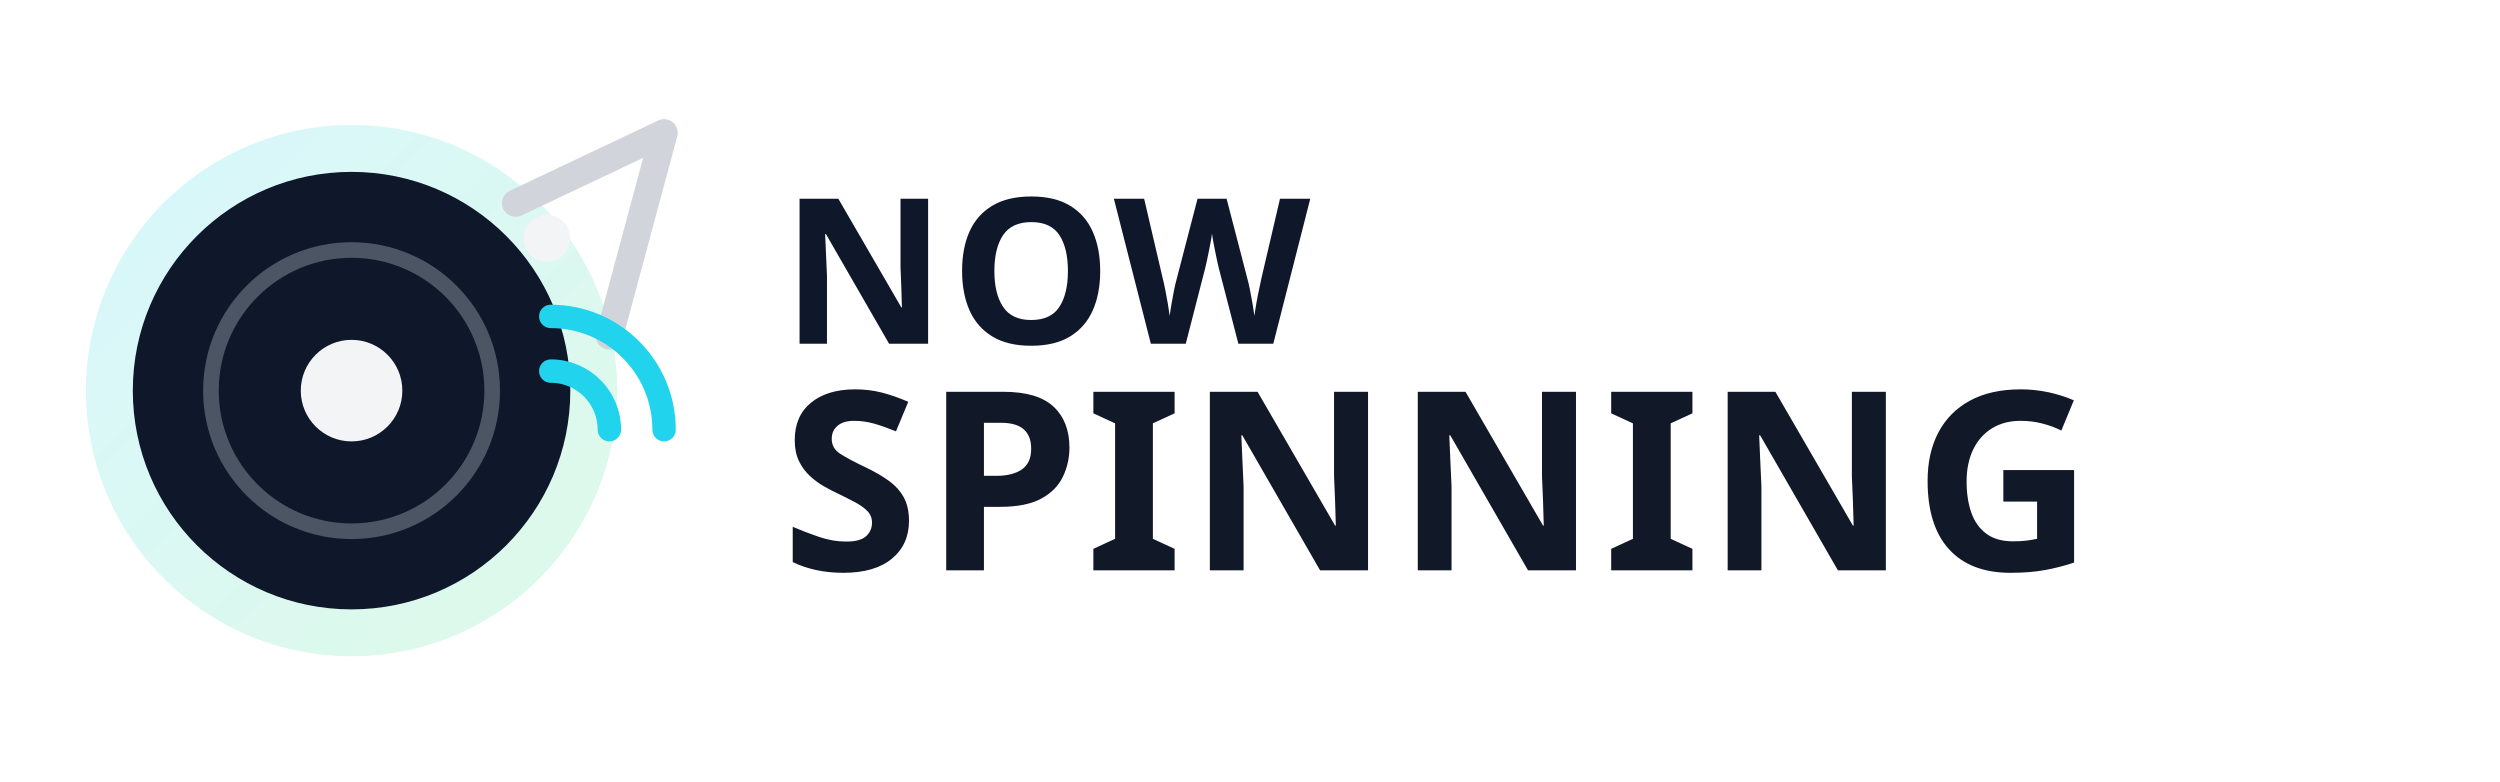
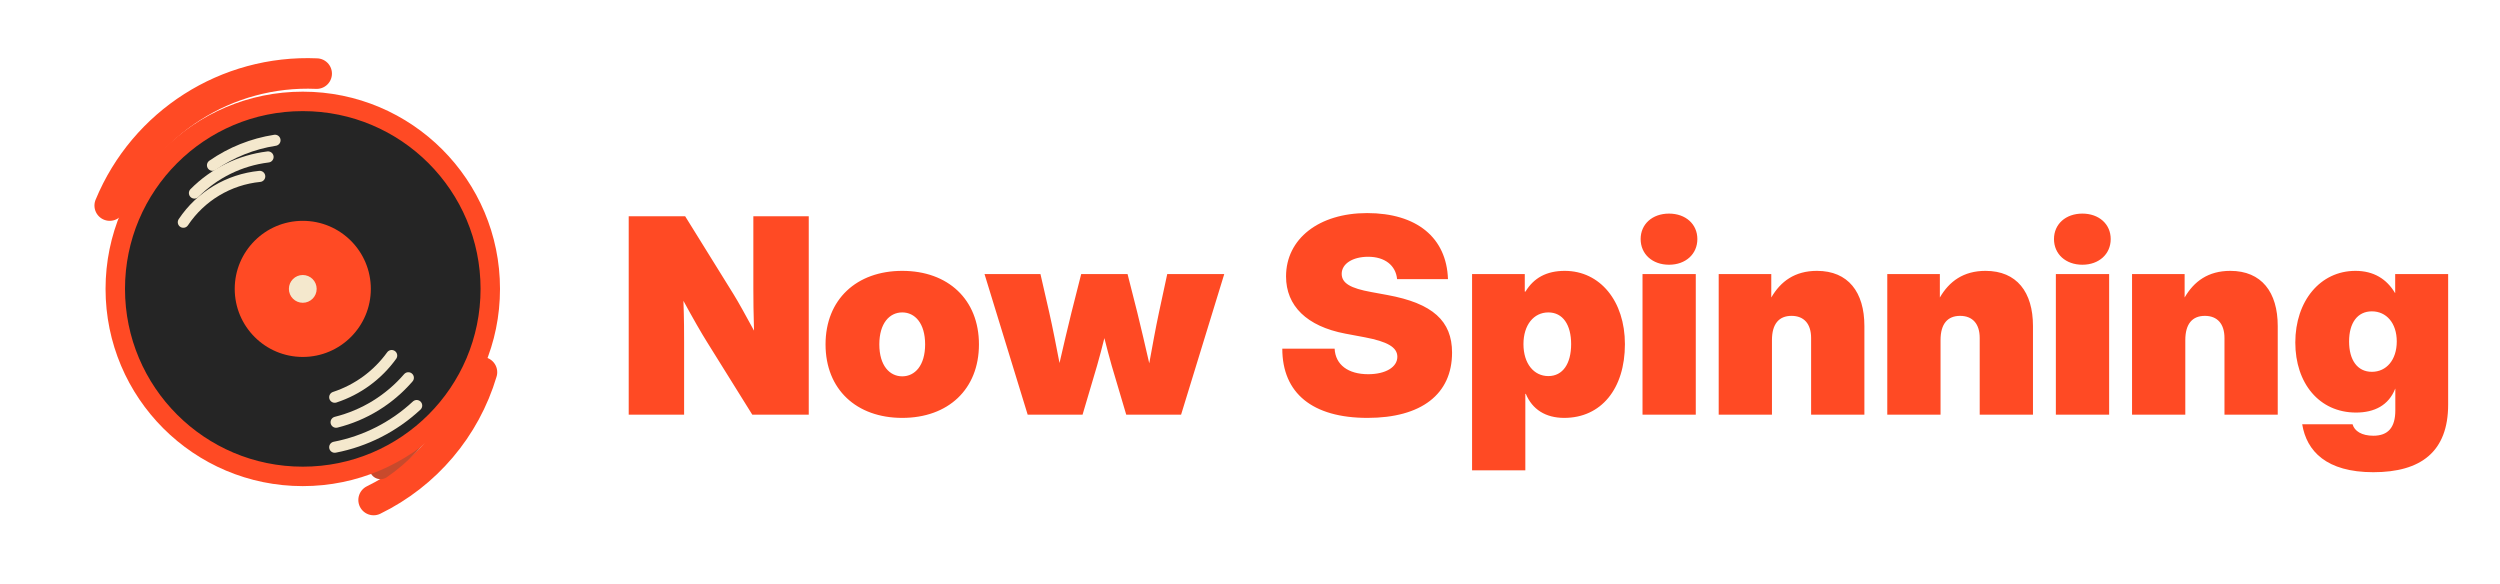
- <svg xmlns="http://www.w3.org/2000/svg" viewBox="0 0 640 200" role="img" aria-labelledby="title desc">
-   <defs>
-     <linearGradient id="accent" x1="0%" y1="0%" x2="100%" y2="100%">
-       <stop offset="0%" stop-color="#22d3ee" />
-       <stop offset="100%" stop-color="#4ade80" />
-     </linearGradient>
-   </defs>
-   <circle cx="90" cy="100" r="68" fill="url(#accent)" opacity="0.18" />
-   <circle cx="90" cy="100" r="56" fill="#0f172a" />
-   <circle cx="90" cy="100" r="36" fill="none" stroke="#4b5563" stroke-width="4" />
-   <circle cx="90" cy="100" r="13" fill="#f3f4f6" />
-   <path d="M132 52l38-18-14 52" fill="none" stroke="#d1d5db" stroke-linecap="round" stroke-linejoin="round" stroke-width="7" />
-   <circle cx="140" cy="61" r="6" fill="#f3f4f6" />
-   <path d="M141 95a15 15 0 0 1 15 15" fill="none" stroke="#22d3ee" stroke-linecap="round" stroke-width="6" />
-   <path d="M141 81a29 29 0 0 1 29 29" fill="none" stroke="#22d3ee" stroke-linecap="round" stroke-width="6" />
-   <text x="200" y="88" fill="#0f172a" font-family="'Trebuchet MS', 'Segoe UI', sans-serif" font-size="52" font-weight="800" letter-spacing="1">
-     NOW
-   </text>
-   <text x="200" y="146" fill="#111827" font-family="'Trebuchet MS', 'Segoe UI', sans-serif" font-size="64" font-weight="900" letter-spacing="1.2">
-     SPINNING
-   </text>
+ <svg xmlns="http://www.w3.org/2000/svg" viewBox="0 0 1800 420" role="img" aria-labelledby="title desc">
+   <g fill="none" stroke-linecap="round">
+     <path d="M 79 148 A 154 154 0 0 1 228 53" stroke="#FF4A24" stroke-width="22" />
+     <path d="M 94 175 A 127 127 0 0 1 220 82" stroke="#C84A2C" stroke-width="16" />
+     <path d="M 347 268 A 150 150 0 0 1 269 360" stroke="#FF4A24" stroke-width="22" />
+     <path d="M 327 251 A 125 125 0 0 1 274 337" stroke="#C84A2C" stroke-width="16" />
+   </g>
+   <circle cx="218" cy="208" r="135" fill="#252525" stroke="#FF4A24" stroke-width="14" />
+   <circle cx="218" cy="208" r="49" fill="#FF4A24" />
+   <circle cx="218" cy="208" r="10" fill="#F4E8CD" />
+   <g fill="none" stroke="#F4E8CD" stroke-width="8" stroke-linecap="round">
+     <path d="M 153 119 A 108 108 0 0 1 198 101" />
+     <path d="M 140 139 A 90 90 0 0 1 193 113" />
+     <path d="M 132 160 A 75 75 0 0 1 187 127" />
+     <path d="M 282 256 A 82 82 0 0 1 241 286" />
+     <path d="M 294 272 A 101 101 0 0 1 242 304" />
+     <path d="M 300 292 A 120 120 0 0 1 241 322" />
+   </g>
+   <path d="M 452.67,298.57 L 492.56,298.57 L 492.56,246.42 C 492.56,240.65 492.56,229.45 492.07,216.59 C 498.78,228.96 505.11,240.00 509.16,246.42 L 541.65,298.57 L 582.30,298.57 L 582.30,155.72 L 542.41,155.72 L 542.41,208.06 C 542.41,214.88 542.51,226.47 542.90,238.07 C 537.32,227.82 531.49,217.18 528.12,211.81 L 493.32,155.72 L 452.67,155.72 L 452.67,298.57 Z M 649.62,300.88 C 682.60,300.88 704.84,280.35 704.84,247.95 C 704.84,215.64 682.60,195.02 649.62,195.02 C 616.72,195.02 594.39,215.64 594.39,247.95 C 594.39,280.44 616.72,300.88 649.62,300.88 Z M 649.62,270.96 C 640.50,270.96 633.11,263.20 633.11,247.95 C 633.11,232.70 640.50,224.94 649.62,224.94 C 658.73,224.94 666.09,232.70 666.09,247.95 C 666.09,263.20 658.73,270.96 649.62,270.96 Z M 739.93,298.57 L 779.44,298.57 L 789.88,263.29 C 791.72,256.97 793.44,250.25 795.15,243.44 C 796.87,250.25 798.62,256.97 800.43,263.29 L 810.89,298.57 L 850.38,298.57 L 881.46,197.33 L 840.41,197.33 L 834.46,224.94 C 831.97,236.54 829.76,249.09 827.46,261.57 C 824.58,249.09 821.72,236.54 818.84,224.94 L 811.84,197.33 L 778.46,197.33 L 771.47,224.94 C 768.58,236.44 765.73,248.99 762.85,261.36 C 760.45,248.99 758.06,236.44 755.45,224.94 L 749.13,197.33 L 708.85,197.33 L 739.93,298.57 Z M 984.61,300.88 C 1023.36,300.88 1045.48,283.82 1045.48,253.90 C 1045.48,231.08 1031.59,218.40 998.82,212.39 L 987.31,210.27 C 972.43,207.57 966.02,203.95 966.02,197.14 C 966.02,189.93 973.87,184.87 985.10,184.87 C 996.98,184.87 1004.95,191.01 1005.91,200.98 L 1042.54,200.98 C 1041.56,171.06 1019.99,153.42 984.34,153.42 C 949.60,153.42 925.95,171.92 925.95,199.04 C 925.95,220.24 940.89,234.91 968.50,240.19 L 982.71,242.86 C 998.82,245.93 1006.09,249.98 1006.09,256.88 C 1006.09,264.33 997.65,269.43 985.10,269.43 C 970.62,269.43 961.51,262.62 960.93,251.02 L 923.25,251.02 C 923.25,283.14 945.00,300.88 984.61,300.88 Z M 1059.89,338.64 L 1098.24,338.64 L 1098.24,283.60 L 1098.61,283.60 C 1103.21,294.74 1112.81,300.88 1126.22,300.88 C 1152.79,300.88 1169.94,279.98 1169.94,247.77 C 1169.94,216.78 1152.02,195.02 1126.62,195.02 C 1113.49,195.02 1104.28,200.12 1098.33,209.97 L 1097.84,209.97 L 1097.84,197.33 L 1059.89,197.33 L 1059.89,338.64 Z M 1114.81,270.78 C 1104.37,270.78 1096.89,261.76 1096.89,247.77 C 1096.89,233.87 1104.37,224.94 1114.81,224.94 C 1125.27,224.94 1131.22,233.87 1131.22,247.77 C 1131.22,261.76 1125.27,270.78 1114.81,270.78 Z M 1182.61,298.57 L 1220.96,298.57 L 1220.96,197.33 L 1182.61,197.33 L 1182.61,298.57 Z M 1201.70,190.61 C 1213.66,190.61 1222.10,182.94 1222.10,172.11 C 1222.10,161.37 1213.66,153.79 1201.70,153.79 C 1189.70,153.79 1181.26,161.37 1181.26,172.11 C 1181.26,182.94 1189.70,190.61 1201.70,190.61 Z M 1275.81,244.88 C 1275.81,233.19 1280.87,227.42 1289.89,227.42 C 1298.91,227.42 1304.00,233.19 1304.00,243.35 L 1304.00,298.57 L 1342.36,298.57 L 1342.36,234.73 C 1342.36,210.37 1330.73,195.02 1308.21,195.02 C 1292.28,195.02 1282.04,202.60 1275.32,214.20 L 1275.32,197.33 L 1237.46,197.33 L 1237.46,298.57 L 1275.81,298.57 L 1275.81,244.88 Z M 1397.19,244.88 C 1397.19,233.19 1402.25,227.42 1411.27,227.42 C 1420.29,227.42 1425.39,233.19 1425.39,243.35 L 1425.39,298.57 L 1463.74,298.57 L 1463.74,234.73 C 1463.74,210.37 1452.11,195.02 1429.59,195.02 C 1413.67,195.02 1403.42,202.60 1396.70,214.20 L 1396.70,197.33 L 1358.84,197.33 L 1358.84,298.57 L 1397.19,298.57 L 1397.19,244.88 Z M 1480.22,298.57 L 1518.58,298.57 L 1518.58,197.33 L 1480.22,197.33 L 1480.22,298.57 Z M 1499.31,190.61 C 1511.27,190.61 1519.71,182.94 1519.71,172.11 C 1519.71,161.37 1511.27,153.79 1499.31,153.79 C 1487.31,153.79 1478.87,161.37 1478.87,172.11 C 1478.87,182.94 1487.31,190.61 1499.31,190.61 Z M 1573.42,244.88 C 1573.42,233.19 1578.48,227.42 1587.50,227.42 C 1596.52,227.42 1601.62,233.19 1601.62,243.35 L 1601.62,298.57 L 1639.97,298.57 L 1639.97,234.73 C 1639.97,210.37 1628.34,195.02 1605.82,195.02 C 1589.89,195.02 1579.65,202.60 1572.93,214.20 L 1572.93,197.33 L 1535.07,197.33 L 1535.07,298.57 L 1573.42,298.57 L 1573.42,244.88 Z M 1708.79,339.99 C 1743.03,339.99 1762.67,325.24 1762.67,291.27 L 1762.67,197.33 L 1724.53,197.33 L 1724.53,210.95 L 1724.41,210.95 C 1718.40,200.88 1709.07,195.02 1695.94,195.02 C 1670.53,195.02 1652.62,216.78 1652.62,246.60 C 1652.62,275.84 1669.77,297.04 1696.34,297.04 C 1709.56,297.04 1719.81,291.86 1724.53,279.89 L 1724.63,279.89 L 1724.63,295.51 C 1724.63,307.78 1719.44,313.73 1708.79,313.73 C 1700.45,313.73 1695.17,310.36 1693.85,305.48 L 1657.59,305.48 C 1660.75,324.84 1675.04,339.99 1708.79,339.99 Z M 1707.75,267.71 C 1697.29,267.71 1691.34,259.18 1691.34,245.83 C 1691.34,232.61 1697.29,224.17 1707.75,224.17 C 1718.18,224.17 1725.67,232.61 1725.67,245.83 C 1725.67,259.18 1718.18,267.71 1707.75,267.71 Z" fill="#FF4A24" />
</svg>
